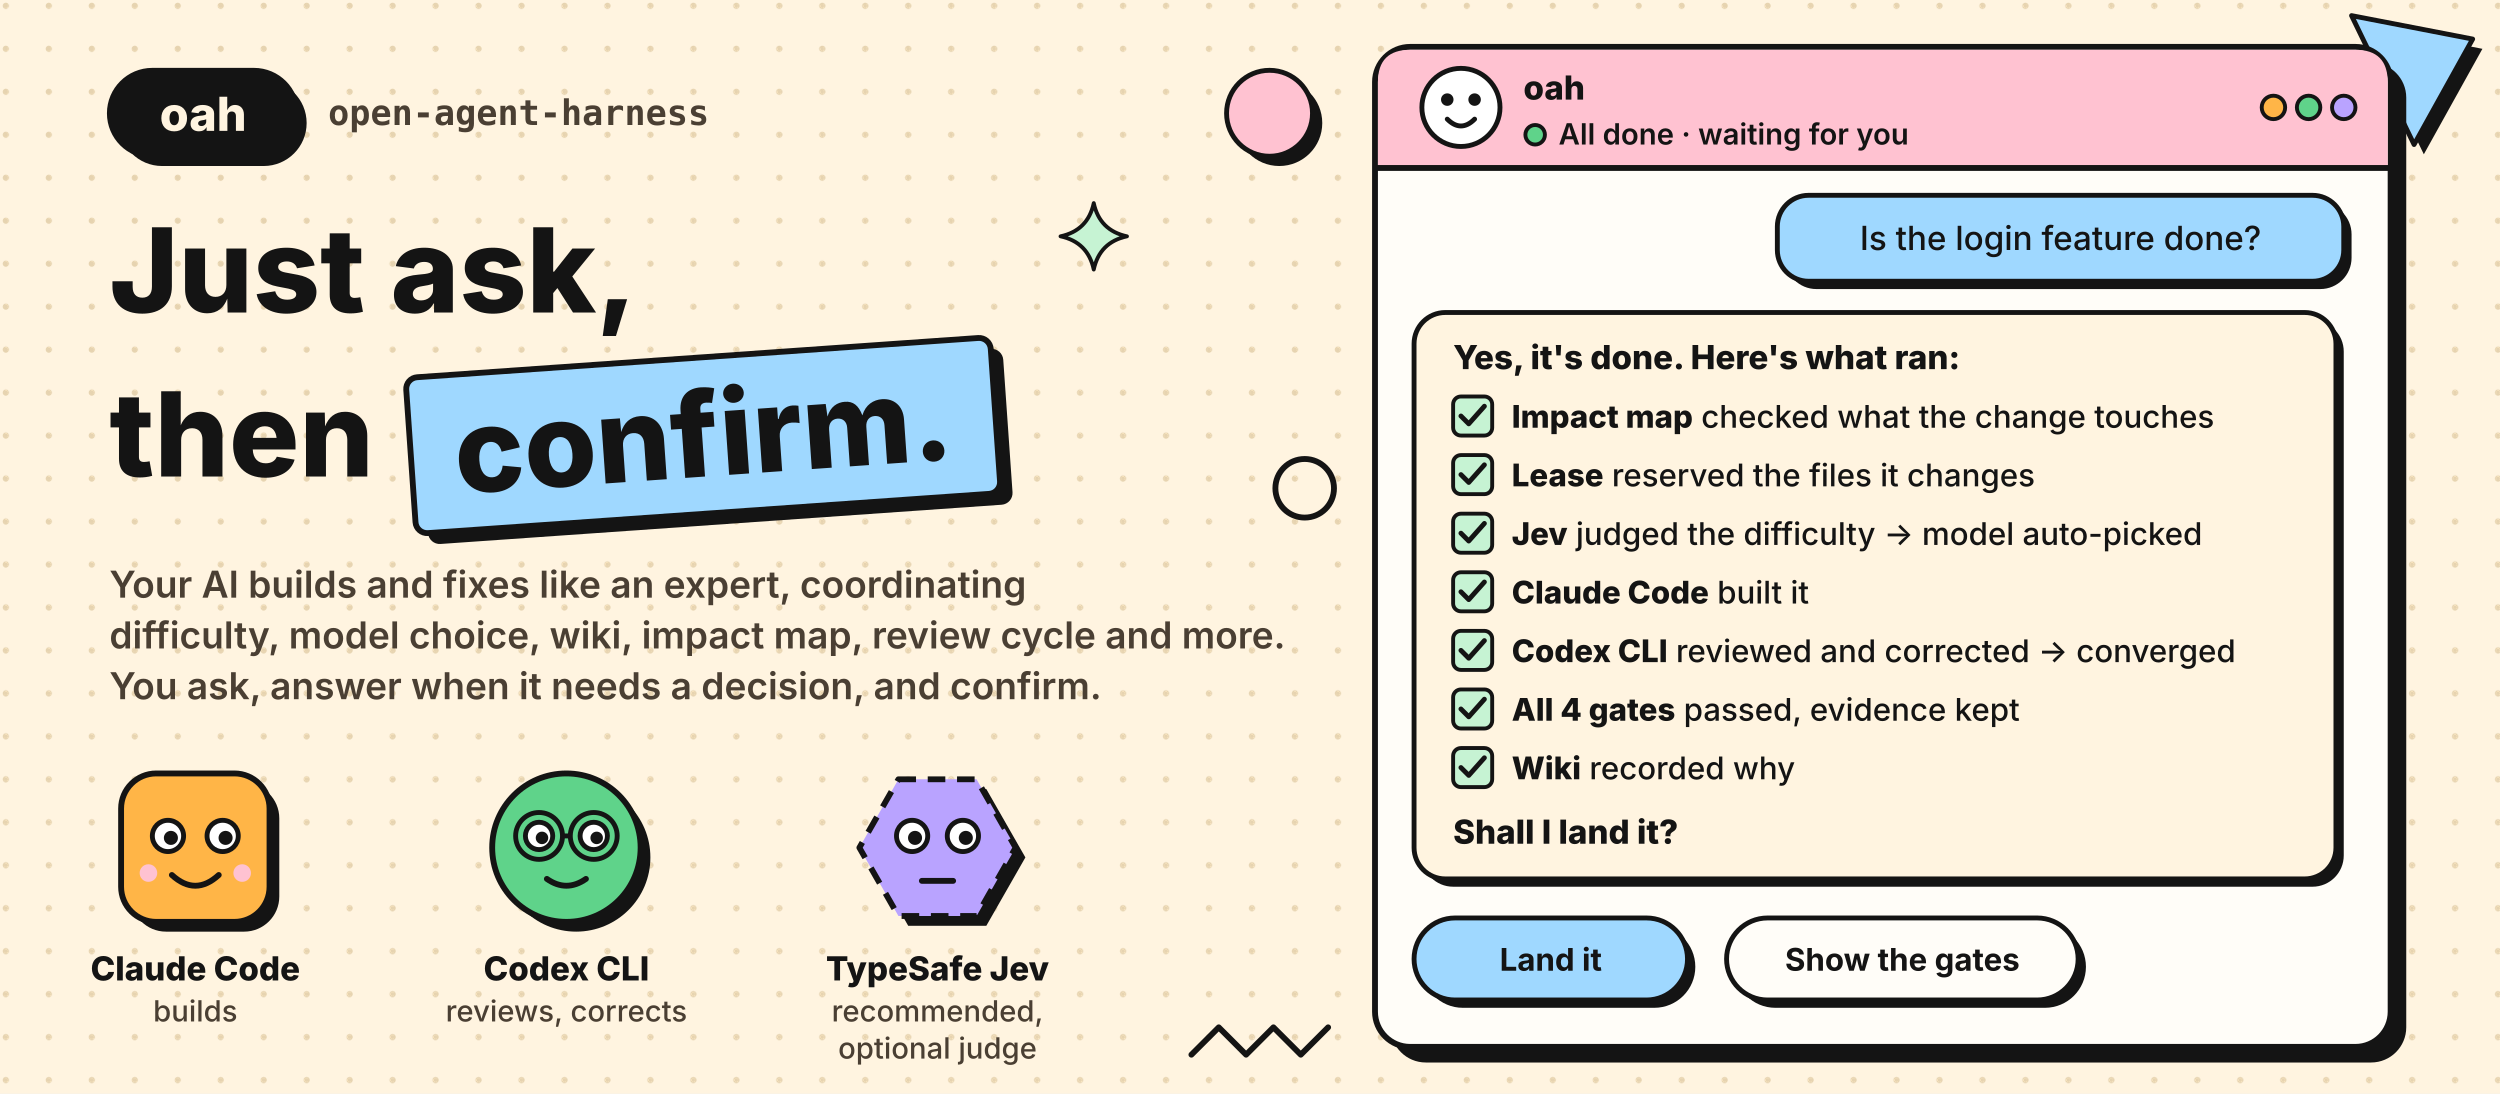
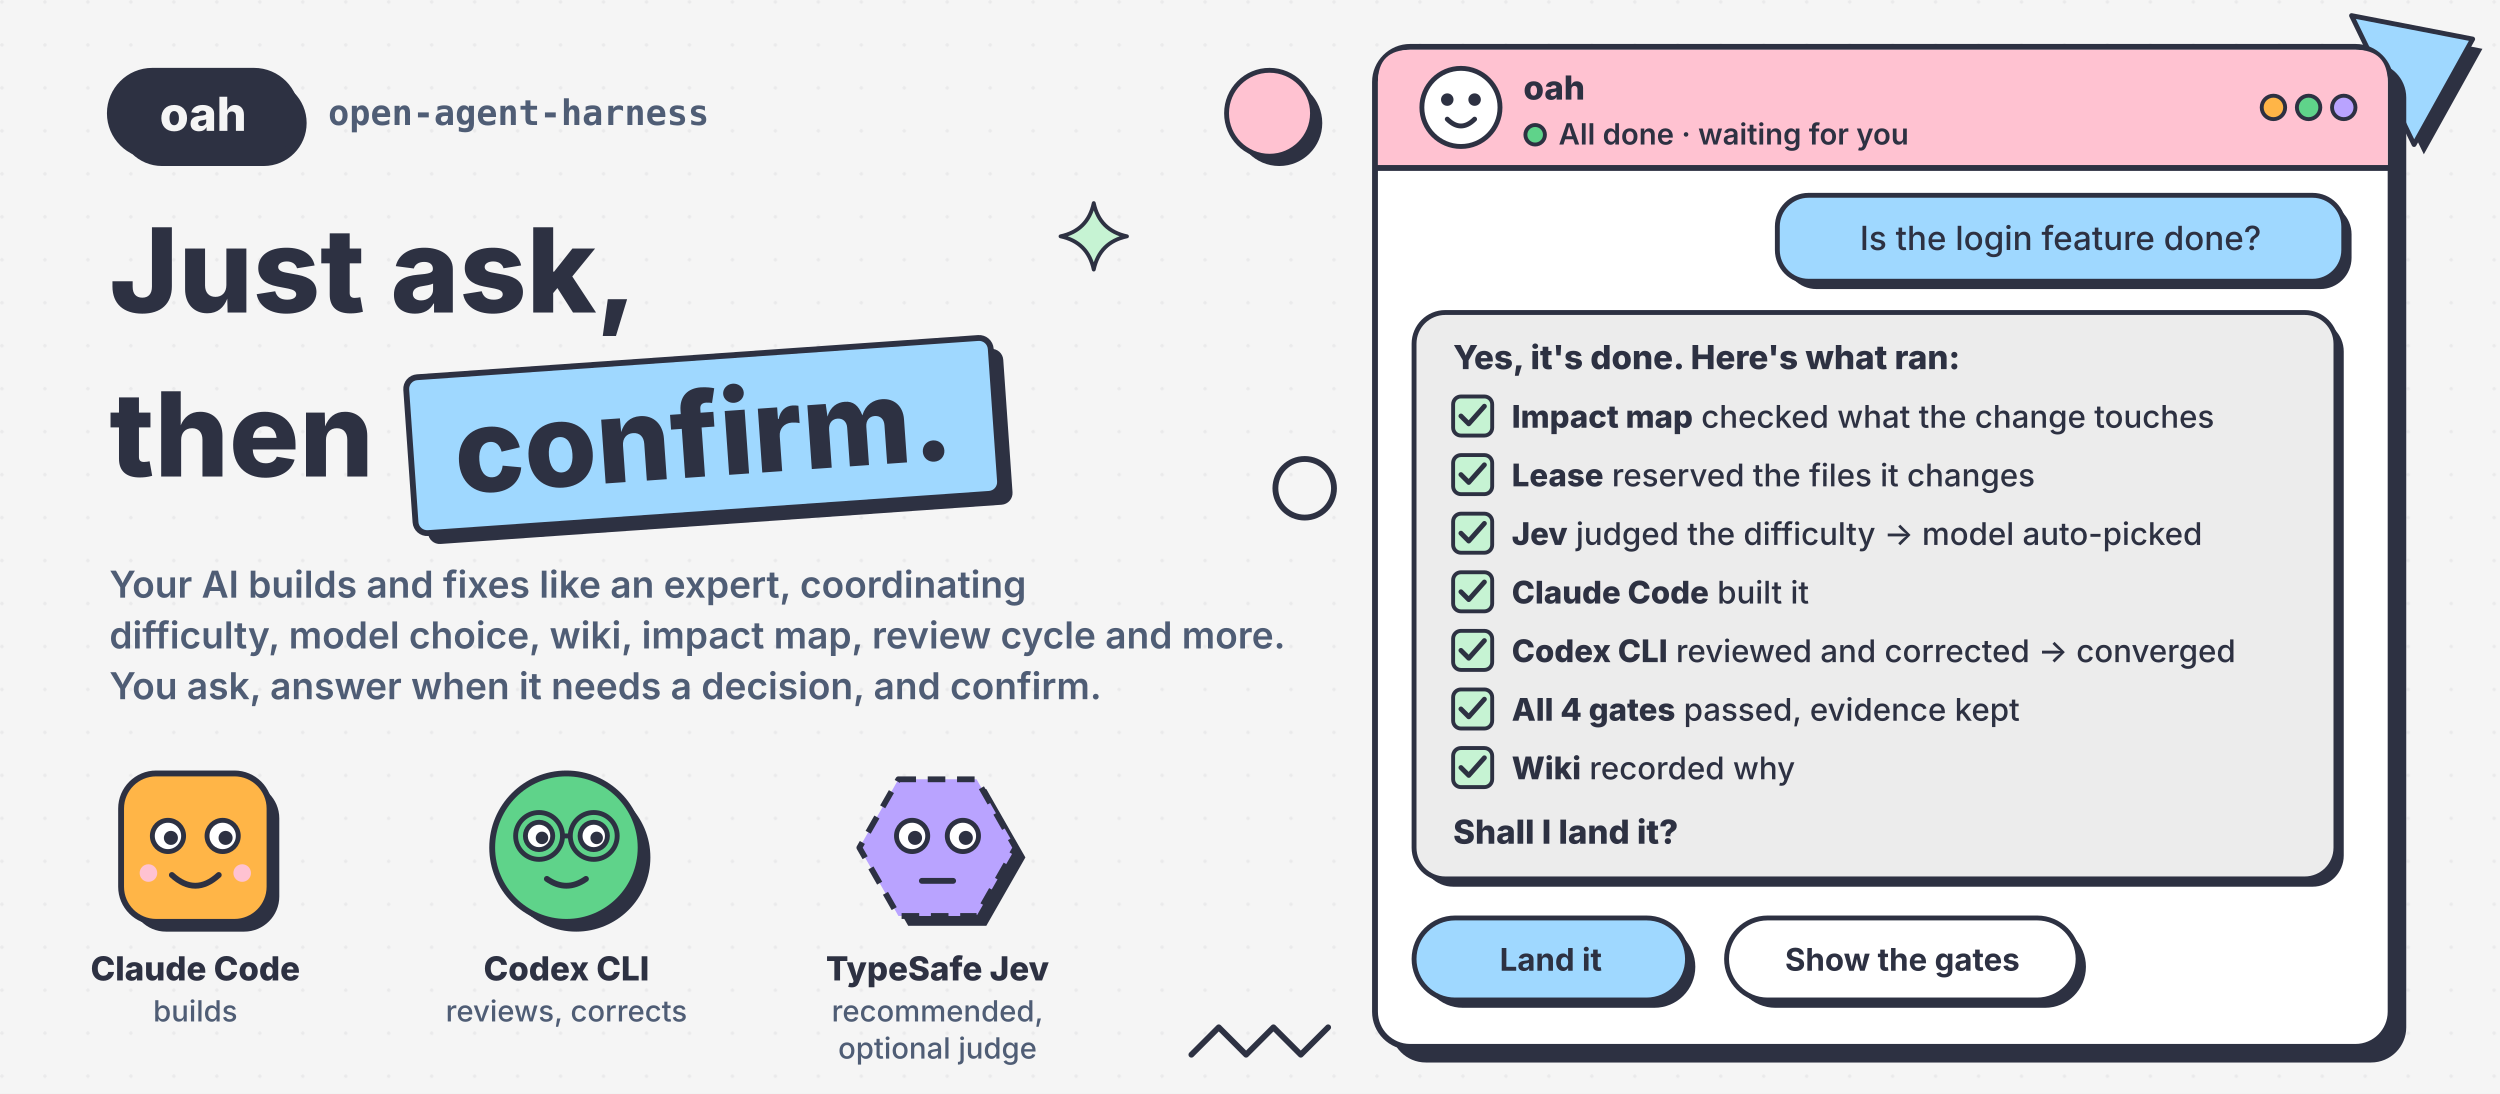
<svg xmlns="http://www.w3.org/2000/svg" viewBox="0 0 1280 560" role="img" aria-labelledby="banner-light-title banner-light-desc" id="banner-light-root">
  <defs>
-     <style>#banner-light-root { font-family: system-ui, -apple-system, "Segoe UI", sans-serif; color: #141414; }
+     <style>#banner-light-root { font-family: system-ui, -apple-system, "Segoe UI", sans-serif; color: #2d3142; }
      #banner-light-root .diagram-container { width: 100%; overflow-x: auto; }
      #banner-light-root .display { font-family: "Arial Black", "Segoe UI Black", system-ui, -apple-system, "Segoe UI", sans-serif; font-size: 60px; font-weight: 800; }
      #banner-light-root .brand { font-family: "Arial Black", "Segoe UI Black", system-ui, -apple-system, "Segoe UI", sans-serif; font-size: 24px; font-weight: 800; }
      #banner-light-root .mono { font-family: ui-monospace, "SFMono-Regular", Consolas, monospace; font-size: 18px; font-weight: 600; }
      #banner-light-root .tag { font-size: 19px; font-weight: 600; }
      #banner-light-root .name { font-size: 17px; font-weight: 800; }
      #banner-light-root .role { font-size: 15px; font-weight: 500; }
      #banner-light-root .status { font-size: 15px; font-weight: 600; }
      #banner-light-root .msg { font-size: 17px; font-weight: 500; }
      #banner-light-root .strong { font-size: 17px; font-weight: 800; }
      #banner-light-root .check { font-size: 16px; font-weight: 500; }
      #banner-light-root .check-label { font-weight: 800; }
      #banner-light-root .chip { font-size: 16px; font-weight: 700; }
      @media print {
#banner-light-root .diagram-container { overflow-x: visible; }
}</style>
    <pattern id="banner-light-dots" width="22" height="22" patternUnits="userSpaceOnUse">
-       <circle cx="3" cy="3" r="1.6" fill="#e6d3b0" />
+       <circle cx="1" cy="1" r="0.9" fill="#2d3142" fill-opacity=".10" />
    </pattern>
  </defs>
-   <rect x="0" y="0" width="1280" height="560" fill="#fff4e0" />
-   <rect x="0" y="0" width="1280" height="560" fill="url(#banner-light-dots)" />
-   <circle cx="655" cy="63" r="22" fill="#141414" />
-   <circle cx="650" cy="58" r="22" fill="#ffc2d1" stroke="#141414" stroke-width="2.5" />
-   <polygon points="1209,13 1271,25 1241,79" fill="#141414" />
-   <polygon points="1204,8 1266,20 1236,74" fill="#9fd8ff" stroke="#141414" stroke-width="2.5" stroke-linejoin="round" />
-   <circle cx="668" cy="250" r="15" fill="none" stroke="#141414" stroke-width="3" />
-   <path d="M610 540 l14 -14 l14 14 l14 -14 l14 14 l14 -14" fill="none" stroke="#141414" stroke-width="3" stroke-linecap="round" stroke-linejoin="round" />
-   <path d="M560 104 Q563 118 577 121 Q563 124 560 138 Q557 124 543 121 Q557 118 560 104 Z" fill="#c6f3d3" stroke="#141414" stroke-width="2" stroke-linejoin="round" />
-   <rect x="61" y="41" width="96" height="44" rx="22" fill="#141414" />
-   <rect x="56" y="36" width="96" height="44" rx="22" fill="#141414" stroke="#141414" stroke-width="2.5" />
-   <text x="104" y="67" class="brand" text-anchor="middle" fill="#fff4e0">oah</text>
-   <text x="168" y="64" class="mono" text-anchor="start" fill="#4a3f33">open-agent-harness</text>
-   <text x="56" y="160" class="display" text-anchor="start" fill="#141414">Just ask,</text>
-   <text x="56" y="244" class="display" text-anchor="start" fill="#141414">then</text>
+   <rect x="0" y="0" width="1280" height="560" fill="#f5f5f5" />
+   <rect x="0" y="0" width="1280" height="560" fill="url(#banner-light-dots)" opacity=".55" />
+   <circle cx="655" cy="63" r="22" fill="#2d3142" />
+   <circle cx="650" cy="58" r="22" fill="#ffc2d1" stroke="#2d3142" stroke-width="2.5" />
+   <polygon points="1209,13 1271,25 1241,79" fill="#2d3142" />
+   <polygon points="1204,8 1266,20 1236,74" fill="#9fd8ff" stroke="#2d3142" stroke-width="2.5" stroke-linejoin="round" />
+   <circle cx="668" cy="250" r="15" fill="none" stroke="#2d3142" stroke-width="3" />
+   <path d="M610 540 l14 -14 l14 14 l14 -14 l14 14 l14 -14" fill="none" stroke="#2d3142" stroke-width="3" stroke-linecap="round" stroke-linejoin="round" />
+   <path d="M560 104 Q563 118 577 121 Q563 124 560 138 Q557 124 543 121 Q557 118 560 104 Z" fill="#c6f3d3" stroke="#2d3142" stroke-width="2" stroke-linejoin="round" />
+   <rect x="61" y="41" width="96" height="44" rx="22" fill="#2d3142" />
+   <rect x="56" y="36" width="96" height="44" rx="22" fill="#2d3142" stroke="#2d3142" stroke-width="2.5" />
+   <text x="104" y="67" class="brand" text-anchor="middle" fill="#f5f5f5">oah</text>
+   <text x="168" y="64" class="mono" text-anchor="start" fill="#4f5d75">open-agent-harness</text>
+   <text x="56" y="160" class="display" text-anchor="start" fill="#2d3142">Just ask,</text>
+   <text x="56" y="244" class="display" text-anchor="start" fill="#2d3142">then</text>
  <g transform="rotate(-4 360 223)">
-     <rect x="216" y="189" width="300" height="80" rx="6" fill="#141414" />
-     <rect x="210" y="183" width="300" height="80" rx="6" fill="#9fd8ff" stroke="#141414" stroke-width="3" />
-     <text x="360" y="244" class="display" text-anchor="middle" fill="#141414">confirm.</text>
+     <rect x="216" y="189" width="300" height="80" rx="6" fill="#2d3142" />
+     <rect x="210" y="183" width="300" height="80" rx="6" fill="#9fd8ff" stroke="#2d3142" stroke-width="3" />
+     <text x="360" y="244" class="display" text-anchor="middle" fill="#2d3142">confirm.</text>
  </g>
-   <text x="56" y="306" class="tag" text-anchor="start" fill="#4a3f33">Your AI builds and fixes like an expert, coordinating</text>
-   <text x="56" y="332" class="tag" text-anchor="start" fill="#4a3f33">difficulty, model choice, wiki, impact map, review cycle and more.</text>
-   <text x="56" y="358" class="tag" text-anchor="start" fill="#4a3f33">You ask, answer when it needs a decision, and confirm.</text>
-   <rect x="67" y="401" width="76" height="76" rx="18" fill="#141414" />
-   <rect x="62" y="396" width="76" height="76" rx="18" fill="#ffb547" stroke="#141414" stroke-width="3" />
-   <circle cx="86" cy="428" r="8" fill="#ffffff" stroke="#141414" stroke-width="2.5" />
-   <circle cx="87.5" cy="429" r="3.6" fill="#141414" />
-   <circle cx="114" cy="428" r="8" fill="#ffffff" stroke="#141414" stroke-width="2.5" />
-   <circle cx="115.5" cy="429" r="3.6" fill="#141414" />
+   <text x="56" y="306" class="tag" text-anchor="start" fill="#4f5d75">Your AI builds and fixes like an expert, coordinating</text>
+   <text x="56" y="332" class="tag" text-anchor="start" fill="#4f5d75">difficulty, model choice, wiki, impact map, review cycle and more.</text>
+   <text x="56" y="358" class="tag" text-anchor="start" fill="#4f5d75">You ask, answer when it needs a decision, and confirm.</text>
+   <rect x="67" y="401" width="76" height="76" rx="18" fill="#2d3142" />
+   <rect x="62" y="396" width="76" height="76" rx="18" fill="#ffb547" stroke="#2d3142" stroke-width="3" />
+   <circle cx="86" cy="428" r="8" fill="#ffffff" stroke="#2d3142" stroke-width="2.5" />
+   <circle cx="87.5" cy="429" r="3.6" fill="#2d3142" />
+   <circle cx="114" cy="428" r="8" fill="#ffffff" stroke="#2d3142" stroke-width="2.5" />
+   <circle cx="115.5" cy="429" r="3.6" fill="#2d3142" />
  <circle cx="76" cy="447" r="4.5" fill="#ffc2d1" />
  <circle cx="124" cy="447" r="4.5" fill="#ffc2d1" />
-   <path d="M88 448 Q100 459 112 448" fill="none" stroke="#141414" stroke-width="3" stroke-linecap="round" />
-   <circle cx="295" cy="439" r="38" fill="#141414" />
-   <circle cx="290" cy="434" r="38" fill="#5fd38a" stroke="#141414" stroke-width="3" />
-   <circle cx="276" cy="428" r="7" fill="#ffffff" stroke="#141414" stroke-width="2.5" />
-   <circle cx="277.5" cy="429" r="3.2" fill="#141414" />
-   <circle cx="304" cy="428" r="7" fill="#ffffff" stroke="#141414" stroke-width="2.5" />
-   <circle cx="305.5" cy="429" r="3.2" fill="#141414" />
-   <circle cx="276" cy="428" r="12" fill="none" stroke="#141414" stroke-width="2.5" />
-   <circle cx="304" cy="428" r="12" fill="none" stroke="#141414" stroke-width="2.5" />
-   <line x1="288" y1="428" x2="292" y2="428" stroke="#141414" stroke-width="2.5" />
-   <path d="M280 450 Q290 457 300 450" fill="none" stroke="#141414" stroke-width="3" stroke-linecap="round" />
-   <polygon points="465,404 505,404 525,439 505,474 465,474 445,439" fill="#141414" />
-   <polygon points="460,399 500,399 520,434 500,469 460,469 440,434" fill="#b9a3ff" stroke="#141414" stroke-width="3" stroke-dasharray="9 6" stroke-linejoin="round" />
-   <circle cx="467" cy="428" r="8" fill="#ffffff" stroke="#141414" stroke-width="2.5" />
-   <circle cx="468.5" cy="429" r="3.6" fill="#141414" />
-   <circle cx="493" cy="428" r="8" fill="#ffffff" stroke="#141414" stroke-width="2.5" />
-   <circle cx="494.5" cy="429" r="3.6" fill="#141414" />
-   <line x1="472" y1="451" x2="488" y2="451" stroke="#141414" stroke-width="3" stroke-linecap="round" />
-   <text x="100" y="502" class="name" text-anchor="middle" fill="#141414">Claude Code</text>
-   <text x="100" y="523" class="role" text-anchor="middle" fill="#4a3f33">builds</text>
-   <text x="290" y="502" class="name" text-anchor="middle" fill="#141414">Codex CLI</text>
-   <text x="290" y="523" class="role" text-anchor="middle" fill="#4a3f33">reviews, corrects</text>
-   <text x="480" y="502" class="name" text-anchor="middle" fill="#141414">TypeSafe Jev</text>
-   <text x="480" y="523" class="role" text-anchor="middle" fill="#4a3f33">recommended,</text>
-   <text x="480" y="542" class="role" text-anchor="middle" fill="#4a3f33">optional judge</text>
-   <rect x="712" y="32" width="520" height="512" rx="18" fill="#141414" />
-   <rect x="704" y="24" width="520" height="512" rx="18" fill="#fffdf8" stroke="#141414" stroke-width="3" />
+   <path d="M88 448 Q100 459 112 448" fill="none" stroke="#2d3142" stroke-width="3" stroke-linecap="round" />
+   <circle cx="295" cy="439" r="38" fill="#2d3142" />
+   <circle cx="290" cy="434" r="38" fill="#5fd38a" stroke="#2d3142" stroke-width="3" />
+   <circle cx="276" cy="428" r="7" fill="#ffffff" stroke="#2d3142" stroke-width="2.5" />
+   <circle cx="277.5" cy="429" r="3.2" fill="#2d3142" />
+   <circle cx="304" cy="428" r="7" fill="#ffffff" stroke="#2d3142" stroke-width="2.5" />
+   <circle cx="305.5" cy="429" r="3.2" fill="#2d3142" />
+   <circle cx="276" cy="428" r="12" fill="none" stroke="#2d3142" stroke-width="2.5" />
+   <circle cx="304" cy="428" r="12" fill="none" stroke="#2d3142" stroke-width="2.5" />
+   <line x1="288" y1="428" x2="292" y2="428" stroke="#2d3142" stroke-width="2.5" />
+   <path d="M280 450 Q290 457 300 450" fill="none" stroke="#2d3142" stroke-width="3" stroke-linecap="round" />
+   <polygon points="465,404 505,404 525,439 505,474 465,474 445,439" fill="#2d3142" />
+   <polygon points="460,399 500,399 520,434 500,469 460,469 440,434" fill="#b9a3ff" stroke="#2d3142" stroke-width="3" stroke-dasharray="9 6" stroke-linejoin="round" />
+   <circle cx="467" cy="428" r="8" fill="#ffffff" stroke="#2d3142" stroke-width="2.5" />
+   <circle cx="468.5" cy="429" r="3.6" fill="#2d3142" />
+   <circle cx="493" cy="428" r="8" fill="#ffffff" stroke="#2d3142" stroke-width="2.5" />
+   <circle cx="494.5" cy="429" r="3.6" fill="#2d3142" />
+   <line x1="472" y1="451" x2="488" y2="451" stroke="#2d3142" stroke-width="3" stroke-linecap="round" />
+   <text x="100" y="502" class="name" text-anchor="middle" fill="#2d3142">Claude Code</text>
+   <text x="100" y="523" class="role" text-anchor="middle" fill="#4f5d75">builds</text>
+   <text x="290" y="502" class="name" text-anchor="middle" fill="#2d3142">Codex CLI</text>
+   <text x="290" y="523" class="role" text-anchor="middle" fill="#4f5d75">reviews, corrects</text>
+   <text x="480" y="502" class="name" text-anchor="middle" fill="#2d3142">TypeSafe Jev</text>
+   <text x="480" y="523" class="role" text-anchor="middle" fill="#4f5d75">recommended,</text>
+   <text x="480" y="542" class="role" text-anchor="middle" fill="#4f5d75">optional judge</text>
+   <rect x="712" y="32" width="520" height="512" rx="18" fill="#2d3142" />
+   <rect x="704" y="24" width="520" height="512" rx="18" fill="#ffffff" stroke="#2d3142" stroke-width="3" />
  <path d="M705.5 42 Q705.5 25.5 722 25.5 L1206 25.5 Q1222.5 25.5 1222.5 42 L1222.5 86 L705.5 86 Z" fill="#ffc2d1" />
-   <line x1="704" y1="86" x2="1224" y2="86" stroke="#141414" stroke-width="3" />
-   <circle cx="748" cy="55" r="20" fill="#ffffff" stroke="#141414" stroke-width="2.5" />
-   <circle cx="741" cy="51" r="3.2" fill="#141414" />
-   <circle cx="755" cy="51" r="3.2" fill="#141414" />
-   <path d="M741 61 Q748 68 755 61" fill="none" stroke="#141414" stroke-width="2.5" stroke-linecap="round" />
-   <text x="780" y="51" class="name" text-anchor="start" fill="#141414">oah</text>
-   <circle cx="786" cy="69" r="5" fill="#5fd38a" stroke="#141414" stroke-width="2" />
-   <text x="798" y="74" class="status" text-anchor="start" fill="#141414">All done · waiting for you</text>
-   <circle cx="1164" cy="55" r="6" fill="#ffb547" stroke="#141414" stroke-width="2" />
-   <circle cx="1182" cy="55" r="6" fill="#5fd38a" stroke="#141414" stroke-width="2" />
-   <circle cx="1200" cy="55" r="6" fill="#b9a3ff" stroke="#141414" stroke-width="2" />
-   <rect x="914" y="104" width="290" height="44" rx="16" fill="#141414" />
-   <rect x="910" y="100" width="290" height="44" rx="16" fill="#9fd8ff" stroke="#141414" stroke-width="2.5" />
-   <text x="1055" y="128" class="msg" text-anchor="middle" fill="#141414">Is the login feature done?</text>
-   <rect x="728" y="164" width="472" height="290" rx="16" fill="#141414" />
-   <rect x="724" y="160" width="472" height="290" rx="16" fill="#fff4e0" stroke="#141414" stroke-width="2.5" />
-   <text x="744" y="189" class="strong" text-anchor="start" fill="#141414">Yes, it's done. Here's what ran:</text>
-   <rect x="744" y="203" width="20" height="20" rx="4" fill="#c6f3d3" stroke="#141414" stroke-width="2" />
-   <path d="M748 213 l4 4 l8 -9" fill="none" stroke="#141414" stroke-width="2.5" stroke-linecap="round" stroke-linejoin="round" />
-   <text x="774" y="219" class="check" text-anchor="start" fill="#141414">
+   <line x1="704" y1="86" x2="1224" y2="86" stroke="#2d3142" stroke-width="3" />
+   <circle cx="748" cy="55" r="20" fill="#ffffff" stroke="#2d3142" stroke-width="2.5" />
+   <circle cx="741" cy="51" r="3.2" fill="#2d3142" />
+   <circle cx="755" cy="51" r="3.2" fill="#2d3142" />
+   <path d="M741 61 Q748 68 755 61" fill="none" stroke="#2d3142" stroke-width="2.5" stroke-linecap="round" />
+   <text x="780" y="51" class="name" text-anchor="start" fill="#2d3142">oah</text>
+   <circle cx="786" cy="69" r="5" fill="#5fd38a" stroke="#2d3142" stroke-width="2" />
+   <text x="798" y="74" class="status" text-anchor="start" fill="#2d3142">All done · waiting for you</text>
+   <circle cx="1164" cy="55" r="6" fill="#ffb547" stroke="#2d3142" stroke-width="2" />
+   <circle cx="1182" cy="55" r="6" fill="#5fd38a" stroke="#2d3142" stroke-width="2" />
+   <circle cx="1200" cy="55" r="6" fill="#b9a3ff" stroke="#2d3142" stroke-width="2" />
+   <rect x="914" y="104" width="290" height="44" rx="16" fill="#2d3142" />
+   <rect x="910" y="100" width="290" height="44" rx="16" fill="#9fd8ff" stroke="#2d3142" stroke-width="2.5" />
+   <text x="1055" y="128" class="msg" text-anchor="middle" fill="#2d3142">Is the login feature done?</text>
+   <rect x="728" y="164" width="472" height="290" rx="16" fill="#2d3142" />
+   <rect x="724" y="160" width="472" height="290" rx="16" fill="#ececec" stroke="#2d3142" stroke-width="2.5" />
+   <text x="744" y="189" class="strong" text-anchor="start" fill="#2d3142">Yes, it's done. Here's what ran:</text>
+   <rect x="744" y="203" width="20" height="20" rx="4" fill="#c6f3d3" stroke="#2d3142" stroke-width="2" />
+   <path d="M748 213 l4 4 l8 -9" fill="none" stroke="#2d3142" stroke-width="2.5" stroke-linecap="round" stroke-linejoin="round" />
+   <text x="774" y="219" class="check" text-anchor="start" fill="#2d3142">
    <tspan class="check-label">Impact map</tspan> checked what the change touches</text>
-   <rect x="744" y="233" width="20" height="20" rx="4" fill="#c6f3d3" stroke="#141414" stroke-width="2" />
-   <path d="M748 243 l4 4 l8 -9" fill="none" stroke="#141414" stroke-width="2.5" stroke-linecap="round" stroke-linejoin="round" />
-   <text x="774" y="249" class="check" text-anchor="start" fill="#141414">
+   <rect x="744" y="233" width="20" height="20" rx="4" fill="#c6f3d3" stroke="#2d3142" stroke-width="2" />
+   <path d="M748 243 l4 4 l8 -9" fill="none" stroke="#2d3142" stroke-width="2.5" stroke-linecap="round" stroke-linejoin="round" />
+   <text x="774" y="249" class="check" text-anchor="start" fill="#2d3142">
    <tspan class="check-label">Lease</tspan> reserved the files it changes</text>
-   <rect x="744" y="263" width="20" height="20" rx="4" fill="#c6f3d3" stroke="#141414" stroke-width="2" />
-   <path d="M748 273 l4 4 l8 -9" fill="none" stroke="#141414" stroke-width="2.5" stroke-linecap="round" stroke-linejoin="round" />
-   <text x="774" y="279" class="check" text-anchor="start" fill="#141414">
+   <rect x="744" y="263" width="20" height="20" rx="4" fill="#c6f3d3" stroke="#2d3142" stroke-width="2" />
+   <path d="M748 273 l4 4 l8 -9" fill="none" stroke="#2d3142" stroke-width="2.5" stroke-linecap="round" stroke-linejoin="round" />
+   <text x="774" y="279" class="check" text-anchor="start" fill="#2d3142">
    <tspan class="check-label">Jev</tspan> judged the difficulty → model auto-picked</text>
-   <rect x="744" y="293" width="20" height="20" rx="4" fill="#c6f3d3" stroke="#141414" stroke-width="2" />
-   <path d="M748 303 l4 4 l8 -9" fill="none" stroke="#141414" stroke-width="2.5" stroke-linecap="round" stroke-linejoin="round" />
-   <text x="774" y="309" class="check" text-anchor="start" fill="#141414">
+   <rect x="744" y="293" width="20" height="20" rx="4" fill="#c6f3d3" stroke="#2d3142" stroke-width="2" />
+   <path d="M748 303 l4 4 l8 -9" fill="none" stroke="#2d3142" stroke-width="2.5" stroke-linecap="round" stroke-linejoin="round" />
+   <text x="774" y="309" class="check" text-anchor="start" fill="#2d3142">
    <tspan class="check-label">Claude Code</tspan> built it</text>
-   <rect x="744" y="323" width="20" height="20" rx="4" fill="#c6f3d3" stroke="#141414" stroke-width="2" />
-   <path d="M748 333 l4 4 l8 -9" fill="none" stroke="#141414" stroke-width="2.5" stroke-linecap="round" stroke-linejoin="round" />
-   <text x="774" y="339" class="check" text-anchor="start" fill="#141414">
+   <rect x="744" y="323" width="20" height="20" rx="4" fill="#c6f3d3" stroke="#2d3142" stroke-width="2" />
+   <path d="M748 333 l4 4 l8 -9" fill="none" stroke="#2d3142" stroke-width="2.5" stroke-linecap="round" stroke-linejoin="round" />
+   <text x="774" y="339" class="check" text-anchor="start" fill="#2d3142">
    <tspan class="check-label">Codex CLI</tspan> reviewed and corrected → converged</text>
-   <rect x="744" y="353" width="20" height="20" rx="4" fill="#c6f3d3" stroke="#141414" stroke-width="2" />
-   <path d="M748 363 l4 4 l8 -9" fill="none" stroke="#141414" stroke-width="2.5" stroke-linecap="round" stroke-linejoin="round" />
-   <text x="774" y="369" class="check" text-anchor="start" fill="#141414">
+   <rect x="744" y="353" width="20" height="20" rx="4" fill="#c6f3d3" stroke="#2d3142" stroke-width="2" />
+   <path d="M748 363 l4 4 l8 -9" fill="none" stroke="#2d3142" stroke-width="2.5" stroke-linecap="round" stroke-linejoin="round" />
+   <text x="774" y="369" class="check" text-anchor="start" fill="#2d3142">
    <tspan class="check-label">All 4 gates</tspan> passed, evidence kept</text>
-   <rect x="744" y="383" width="20" height="20" rx="4" fill="#c6f3d3" stroke="#141414" stroke-width="2" />
-   <path d="M748 393 l4 4 l8 -9" fill="none" stroke="#141414" stroke-width="2.5" stroke-linecap="round" stroke-linejoin="round" />
-   <text x="774" y="399" class="check" text-anchor="start" fill="#141414">
+   <rect x="744" y="383" width="20" height="20" rx="4" fill="#c6f3d3" stroke="#2d3142" stroke-width="2" />
+   <path d="M748 393 l4 4 l8 -9" fill="none" stroke="#2d3142" stroke-width="2.5" stroke-linecap="round" stroke-linejoin="round" />
+   <text x="774" y="399" class="check" text-anchor="start" fill="#2d3142">
    <tspan class="check-label">Wiki</tspan> recorded why</text>
-   <text x="744" y="432" class="strong" text-anchor="start" fill="#141414">Shall I land it?</text>
-   <rect x="728" y="474" width="140" height="42" rx="21" fill="#141414" />
-   <rect x="724" y="470" width="140" height="42" rx="21" fill="#9fd8ff" stroke="#141414" stroke-width="2.5" />
-   <text x="794" y="497" class="chip" text-anchor="middle" fill="#141414">Land it</text>
-   <rect x="888" y="474" width="180" height="42" rx="21" fill="#141414" />
-   <rect x="884" y="470" width="180" height="42" rx="21" fill="#fffdf8" stroke="#141414" stroke-width="2.5" />
-   <text x="974" y="497" class="chip" text-anchor="middle" fill="#141414">Show the gates</text>
+   <text x="744" y="432" class="strong" text-anchor="start" fill="#2d3142">Shall I land it?</text>
+   <rect x="728" y="474" width="140" height="42" rx="21" fill="#2d3142" />
+   <rect x="724" y="470" width="140" height="42" rx="21" fill="#9fd8ff" stroke="#2d3142" stroke-width="2.5" />
+   <text x="794" y="497" class="chip" text-anchor="middle" fill="#2d3142">Land it</text>
+   <rect x="888" y="474" width="180" height="42" rx="21" fill="#2d3142" />
+   <rect x="884" y="470" width="180" height="42" rx="21" fill="#ffffff" stroke="#2d3142" stroke-width="2.5" />
+   <text x="974" y="497" class="chip" text-anchor="middle" fill="#2d3142">Show the gates</text>
</svg>
